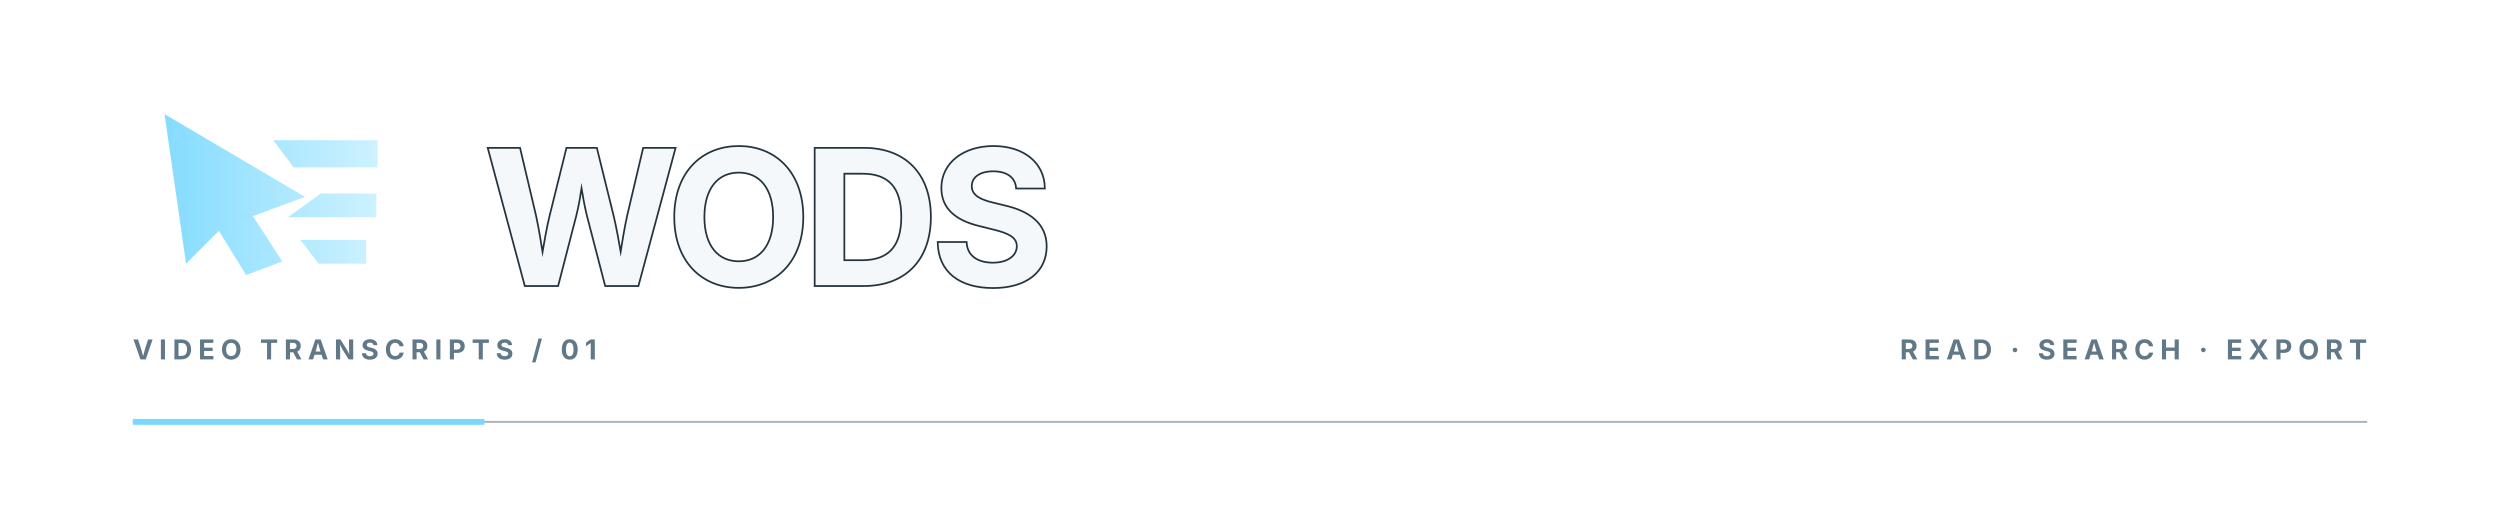
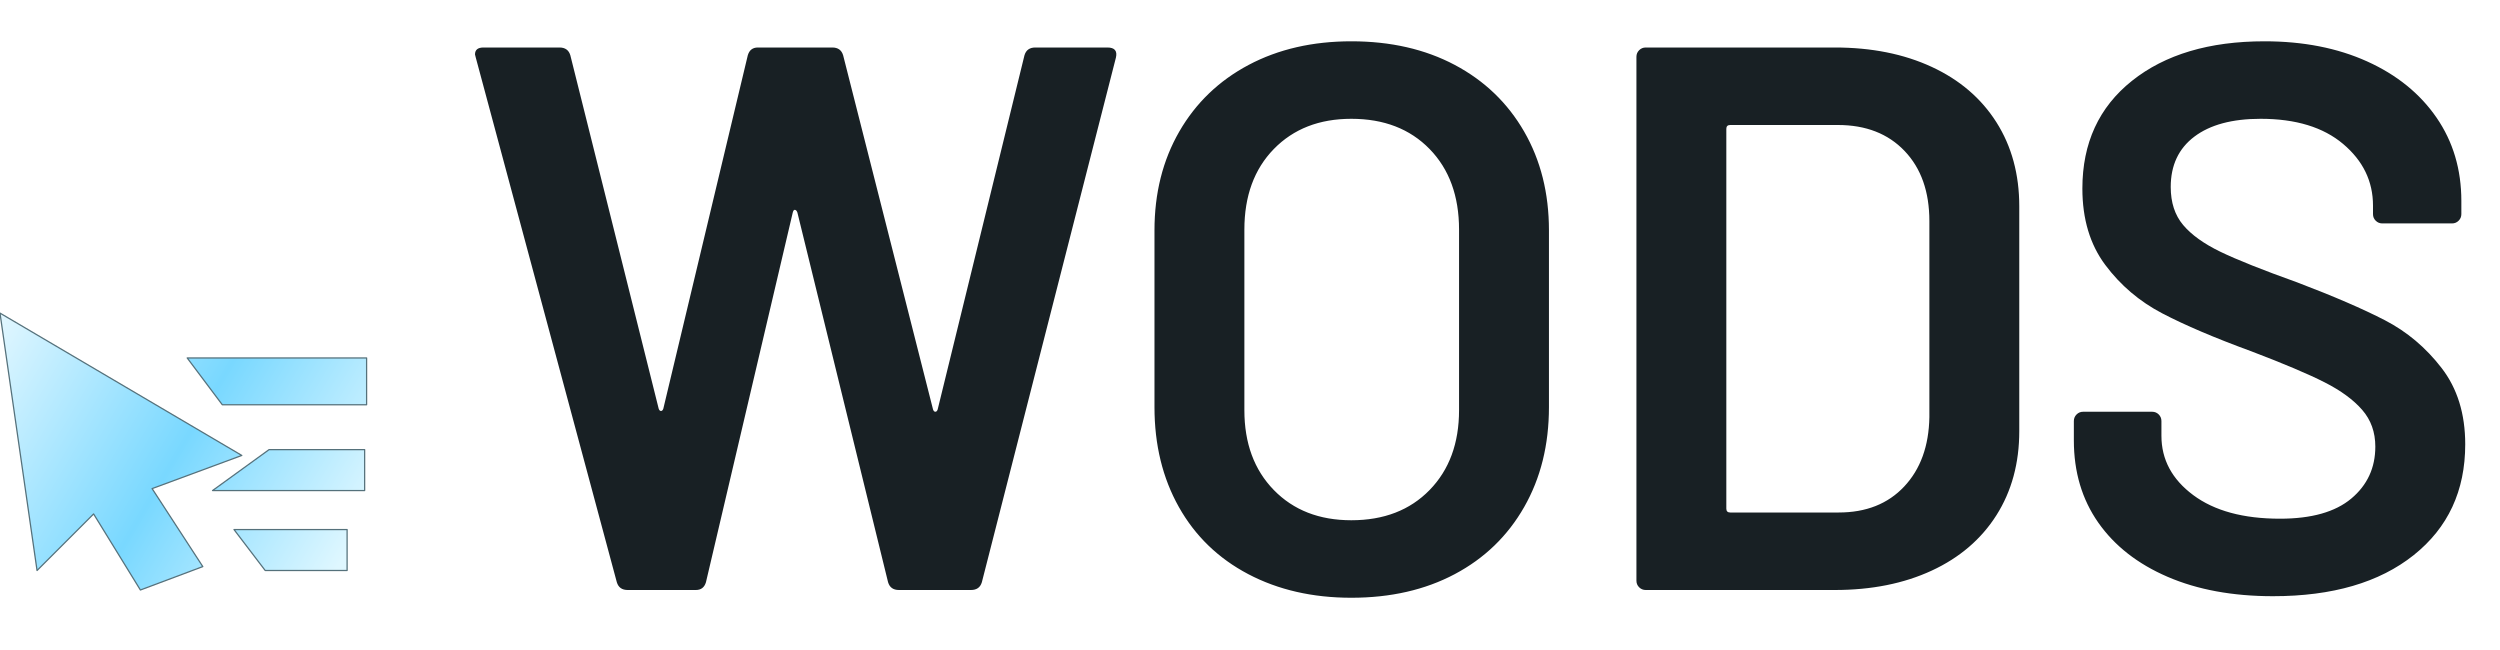
- <svg xmlns="http://www.w3.org/2000/svg" width="1280" height="260" viewBox="0 0 1280 260" fill="none">
+ <svg xmlns="http://www.w3.org/2000/svg" width="1000" height="260" viewBox="0 0 1000 260" fill="none">
  <defs>
-     <linearGradient id="wordmark" x1="0" y1="0" x2="260" y2="0" gradientUnits="userSpaceOnUse">
-       <stop stop-color="#79D8FF" />
+     <linearGradient id="wods-original" x1="18" y1="20" x2="210" y2="134" gradientUnits="userSpaceOnUse">
+       <stop offset="0" stop-color="#E9F9FF" />
+       <stop offset=".55" stop-color="#79D8FF" />
      <stop offset="1" stop-color="#DFF7FF" />
    </linearGradient>
  </defs>
-   <g transform="translate(68 38)">
-     <g transform="translate(0 10) scale(.58)" fill="url(#wordmark)">
-       <path d="M28 18 152 91 106 108 132 148 100 160 76 121 47 150z" />
-       <path d="M124 41h92v24h-74z" />
-       <path d="M166 88h49v21h-78z" />
-       <path d="M148 129h58v21h-42z" />
-     </g>
-     <text x="180" y="108" fill="#F4F8FA" stroke="#24343E" stroke-width="1.8" paint-order="stroke" font-family="Inter, -apple-system, BlinkMacSystemFont, 'Segoe UI', Arial, sans-serif" font-size="96" font-weight="700" letter-spacing="-4">WODS</text>
+   <g transform="translate(-21.84 111.2) scale(.78)" fill="url(#wods-original)" stroke="#55717B" stroke-width=".65" stroke-linejoin="round">
+     <path d="M28 18 152 91 106 108 132 148 100 160 76 121 47 150z" />
+     <path d="M124 41h92v24h-74z" />
+     <path d="M166 88h49v21h-78z" />
+     <path d="M148 129h58v21h-42z" />
  </g>
-   <g fill="#607887" font-family="Inter, -apple-system, BlinkMacSystemFont, 'Segoe UI', Arial, sans-serif" font-size="14" font-weight="650" letter-spacing="3">
-     <text x="68" y="184">VIDEO TRANSCRIPTS / 01</text>
-     <text x="1212" y="184" text-anchor="end">READ · SEARCH · EXPORT</text>
-   </g>
-   <path d="M68 216H1212" stroke="#607887" stroke-opacity=".55" />
-   <path d="M68 216H248" stroke="#79D8FF" stroke-width="3" />
+   <path transform="translate(182.25 0)" fill="#182024" d="M68.82 236Q65.41 236 64.48 232.90L64.48 232.90L8.06 23.03L7.75 21.79Q7.75 19 11.16 19L11.16 19L41.54 19Q44.95 19 45.88 22.10L45.88 22.10L81.22 163.46Q81.53 164.39 82.15 164.39Q82.77 164.39 83.08 163.46L83.08 163.46L116.87 22.10Q117.80 19 120.90 19L120.90 19L150.66 19Q154.07 19 155 22.10L155 22.10L190.96 163.77Q191.27 164.70 191.89 164.70Q192.51 164.70 192.82 163.77L192.82 163.77L227.54 22.10Q228.47 19 231.88 19L231.88 19L260.71 19Q265.05 19 264.12 23.03L264.12 23.03L210.49 232.90Q209.56 236 206.15 236L206.15 236L177.32 236Q173.91 236 172.98 232.90L172.98 232.90L136.71 85.03Q136.40 84.10 135.78 83.94Q135.16 83.79 134.85 85.03L134.85 85.03L100.13 232.90Q99.20 236 96.10 236L96.10 236L68.82 236ZM358.28 239.10Q335.03 239.10 317.05 229.65Q299.07 220.19 289.31 202.83Q279.54 185.47 279.54 162.84L279.54 162.84L279.54 92.16Q279.54 69.84 289.46 52.63Q299.38 35.43 317.20 25.97Q335.03 16.52 358.28 16.52L358.28 16.52Q381.84 16.52 399.66 25.97Q417.49 35.43 427.41 52.63Q437.33 69.84 437.33 92.16L437.33 92.16L437.33 162.84Q437.33 185.47 427.41 202.83Q417.49 220.19 399.66 229.65Q381.84 239.10 358.28 239.10L358.28 239.10ZM358.28 208.10Q377.81 208.10 389.59 196.01Q401.37 183.92 401.37 164.08L401.37 164.08L401.37 91.85Q401.37 71.70 389.59 59.61Q377.81 47.52 358.28 47.52L358.28 47.52Q339.06 47.52 327.28 59.61Q315.50 71.70 315.50 91.85L315.50 91.85L315.50 164.08Q315.50 183.92 327.28 196.01Q339.06 208.10 358.28 208.10L358.28 208.10ZM476.04 236Q474.49 236 473.40 234.91Q472.32 233.83 472.32 232.28L472.32 232.28L472.32 22.72Q472.32 21.17 473.40 20.09Q474.49 19 476.04 19L476.04 19L551.68 19Q573.69 19 590.43 26.75Q607.17 34.50 616.32 48.91Q625.46 63.33 625.46 82.55L625.46 82.55L625.46 172.45Q625.46 191.67 616.32 206.09Q607.17 220.50 590.43 228.25Q573.69 236 551.68 236L551.68 236L476.04 236ZM508.28 203.45Q508.28 205 509.83 205L509.83 205L553.23 205Q569.66 205 579.42 194.62Q589.19 184.23 589.50 166.87L589.50 166.87L589.50 88.44Q589.50 70.77 579.58 60.38Q569.66 50 552.92 50L552.92 50L509.83 50Q508.28 50 508.28 51.55L508.28 51.55L508.28 203.45ZM726.96 238.48Q702.78 238.48 684.80 230.73Q666.82 222.98 657.05 209.03Q647.29 195.08 647.29 176.17L647.29 176.17L647.29 168.42Q647.29 166.87 648.38 165.78Q649.46 164.70 651.01 164.70L651.01 164.70L678.60 164.70Q680.15 164.70 681.24 165.78Q682.32 166.87 682.32 168.42L682.32 168.42L682.32 174.31Q682.32 188.57 695.03 198.03Q707.74 207.48 729.75 207.48L729.75 207.48Q748.66 207.48 758.27 199.42Q767.88 191.36 767.88 178.65L767.88 178.65Q767.88 169.97 762.61 163.93Q757.34 157.88 747.57 152.92Q737.81 147.96 718.28 140.52L718.28 140.52Q696.27 132.46 682.63 125.33Q668.99 118.20 659.85 105.96Q650.70 93.71 650.70 75.42L650.70 75.42Q650.70 48.14 670.54 32.33Q690.38 16.52 723.55 16.52L723.55 16.52Q746.80 16.52 764.63 24.58Q782.45 32.64 792.37 47.06Q802.29 61.47 802.29 80.38L802.29 80.38L802.29 85.65Q802.29 87.20 801.20 88.28Q800.12 89.37 798.57 89.37L798.57 89.37L770.67 89.37Q769.12 89.37 768.03 88.28Q766.95 87.20 766.95 85.65L766.95 85.65L766.95 82.24Q766.95 67.67 755.01 57.59Q743.08 47.52 722 47.52L722 47.52Q704.95 47.52 695.50 54.65Q686.04 61.78 686.04 74.80L686.04 74.80Q686.04 84.10 691 89.99Q695.96 95.88 705.88 100.69Q715.80 105.49 736.57 112.93L736.57 112.93Q758.58 121.30 771.75 128.12Q784.93 134.94 794.38 147.19Q803.84 159.43 803.84 177.72L803.84 177.72Q803.84 205.62 783.23 222.05Q762.61 238.48 726.96 238.48L726.96 238.48Z" />
</svg>
